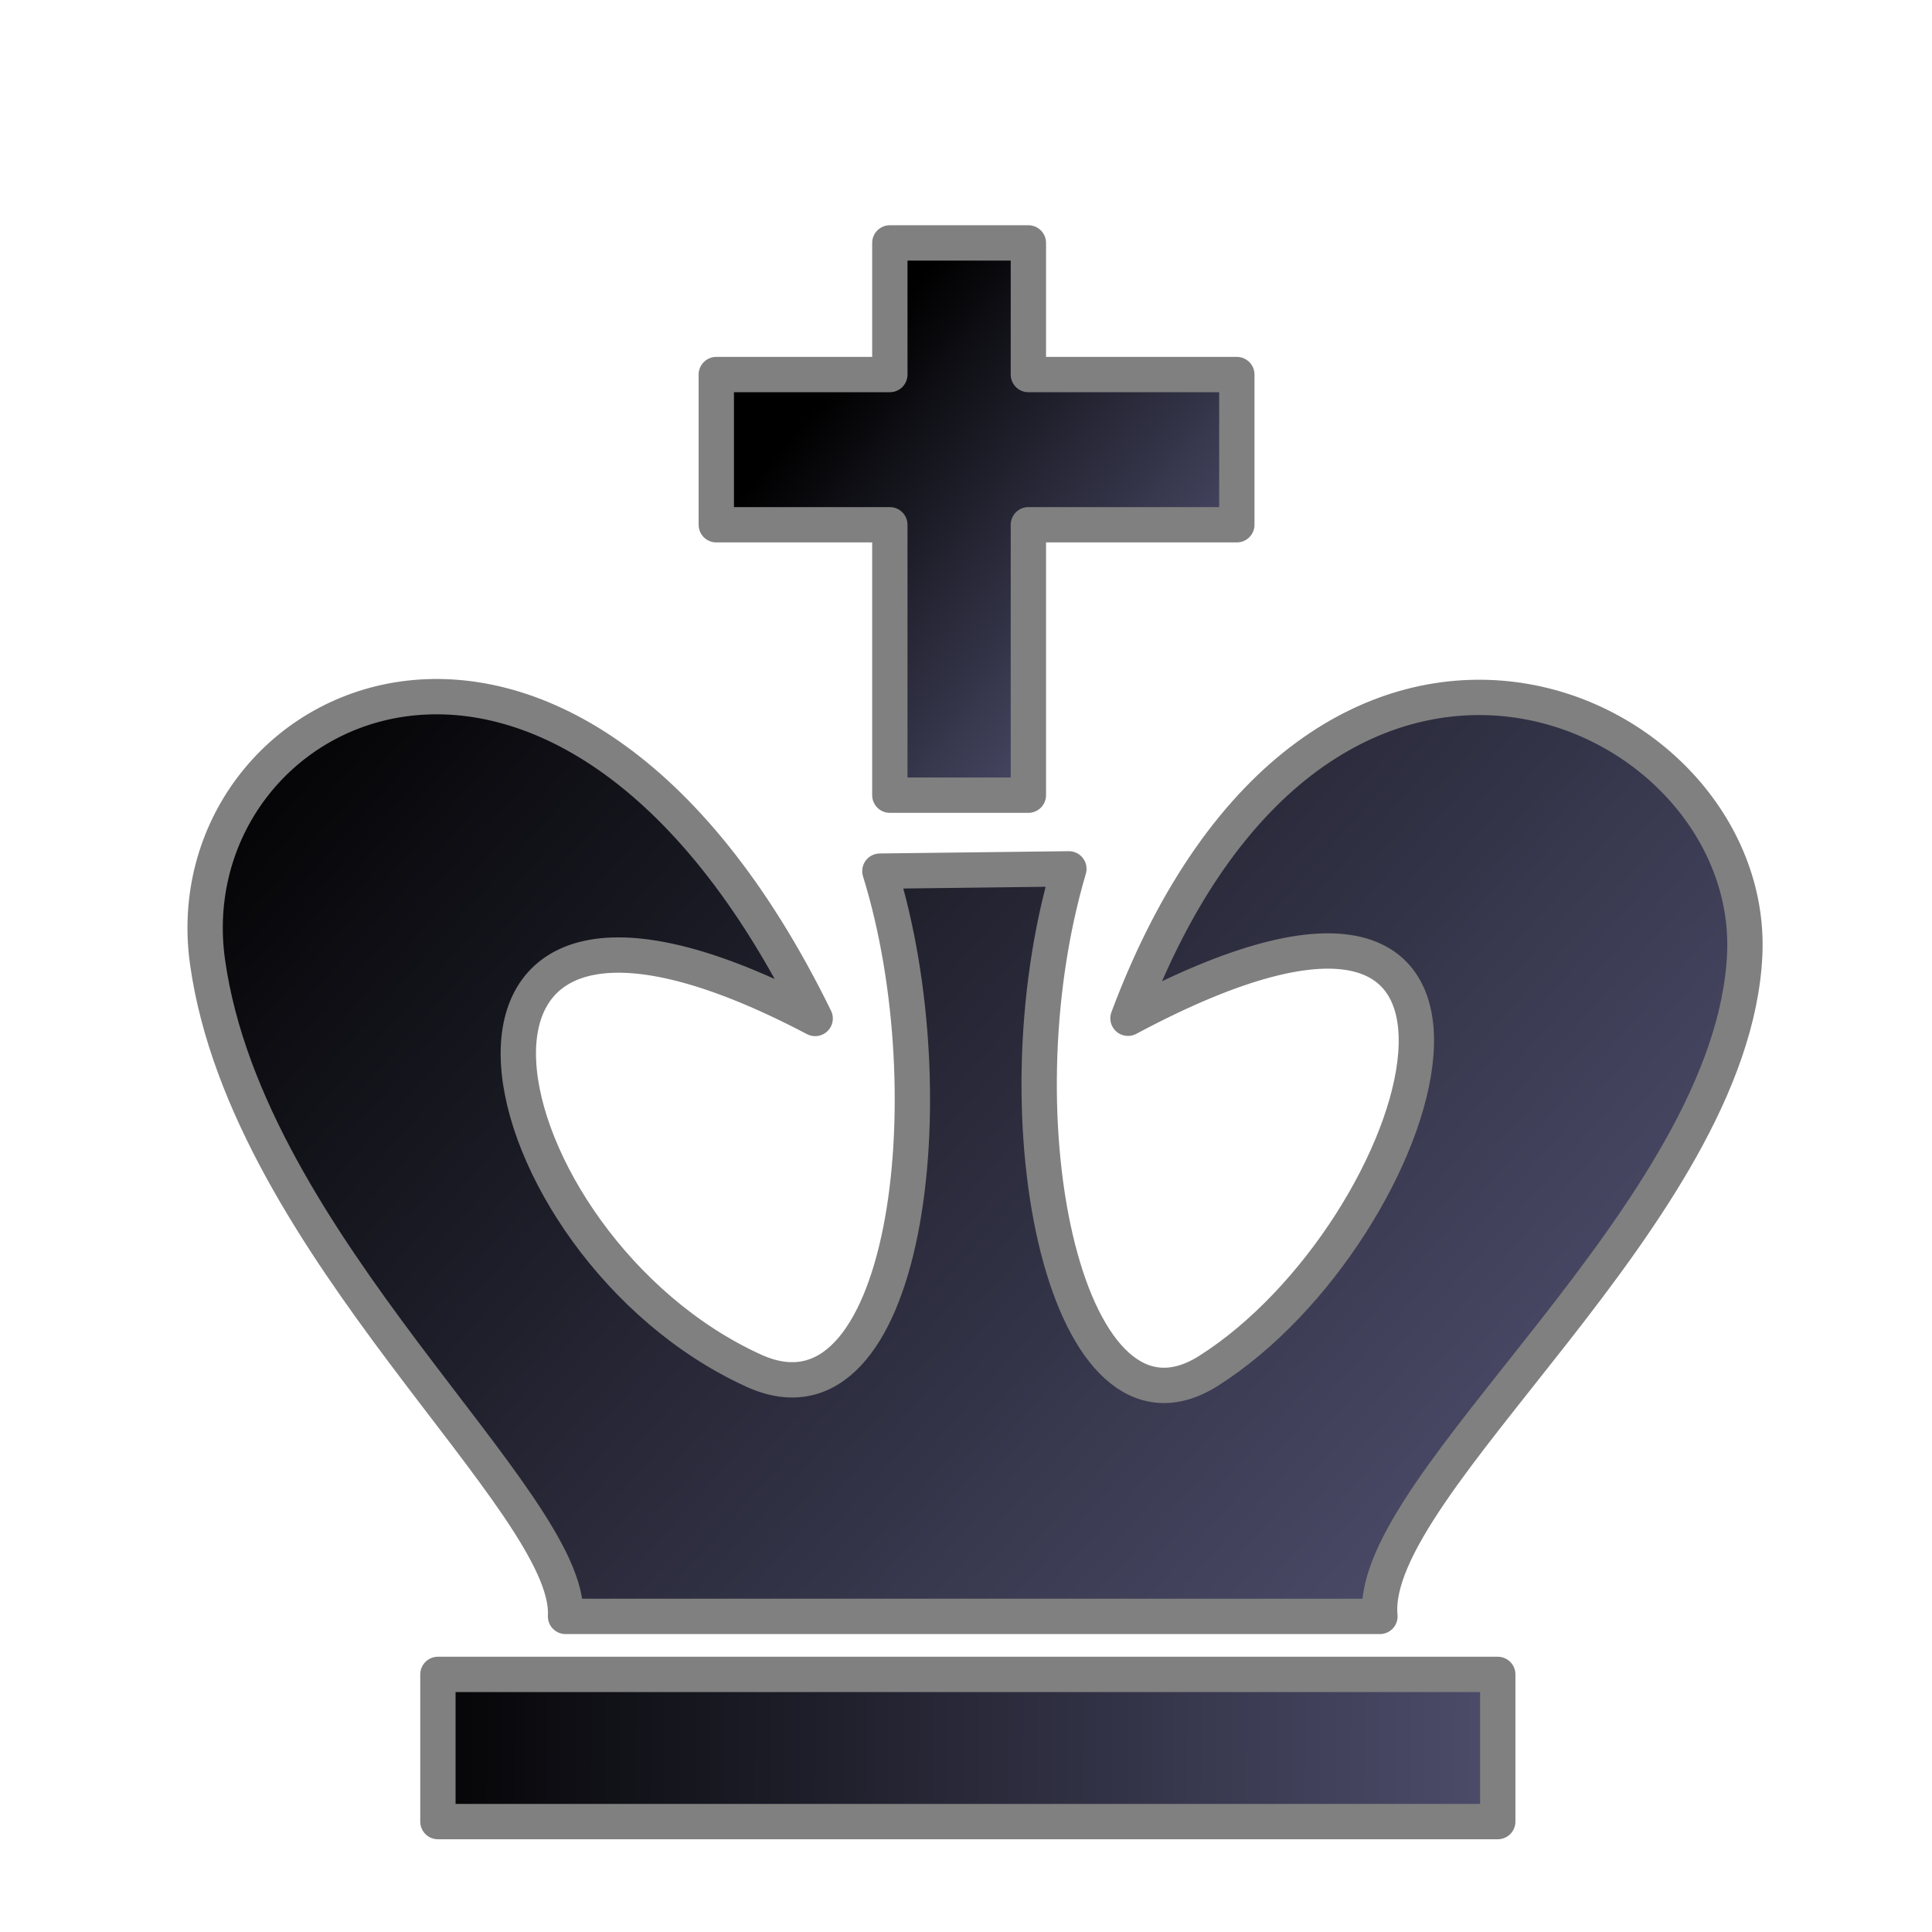
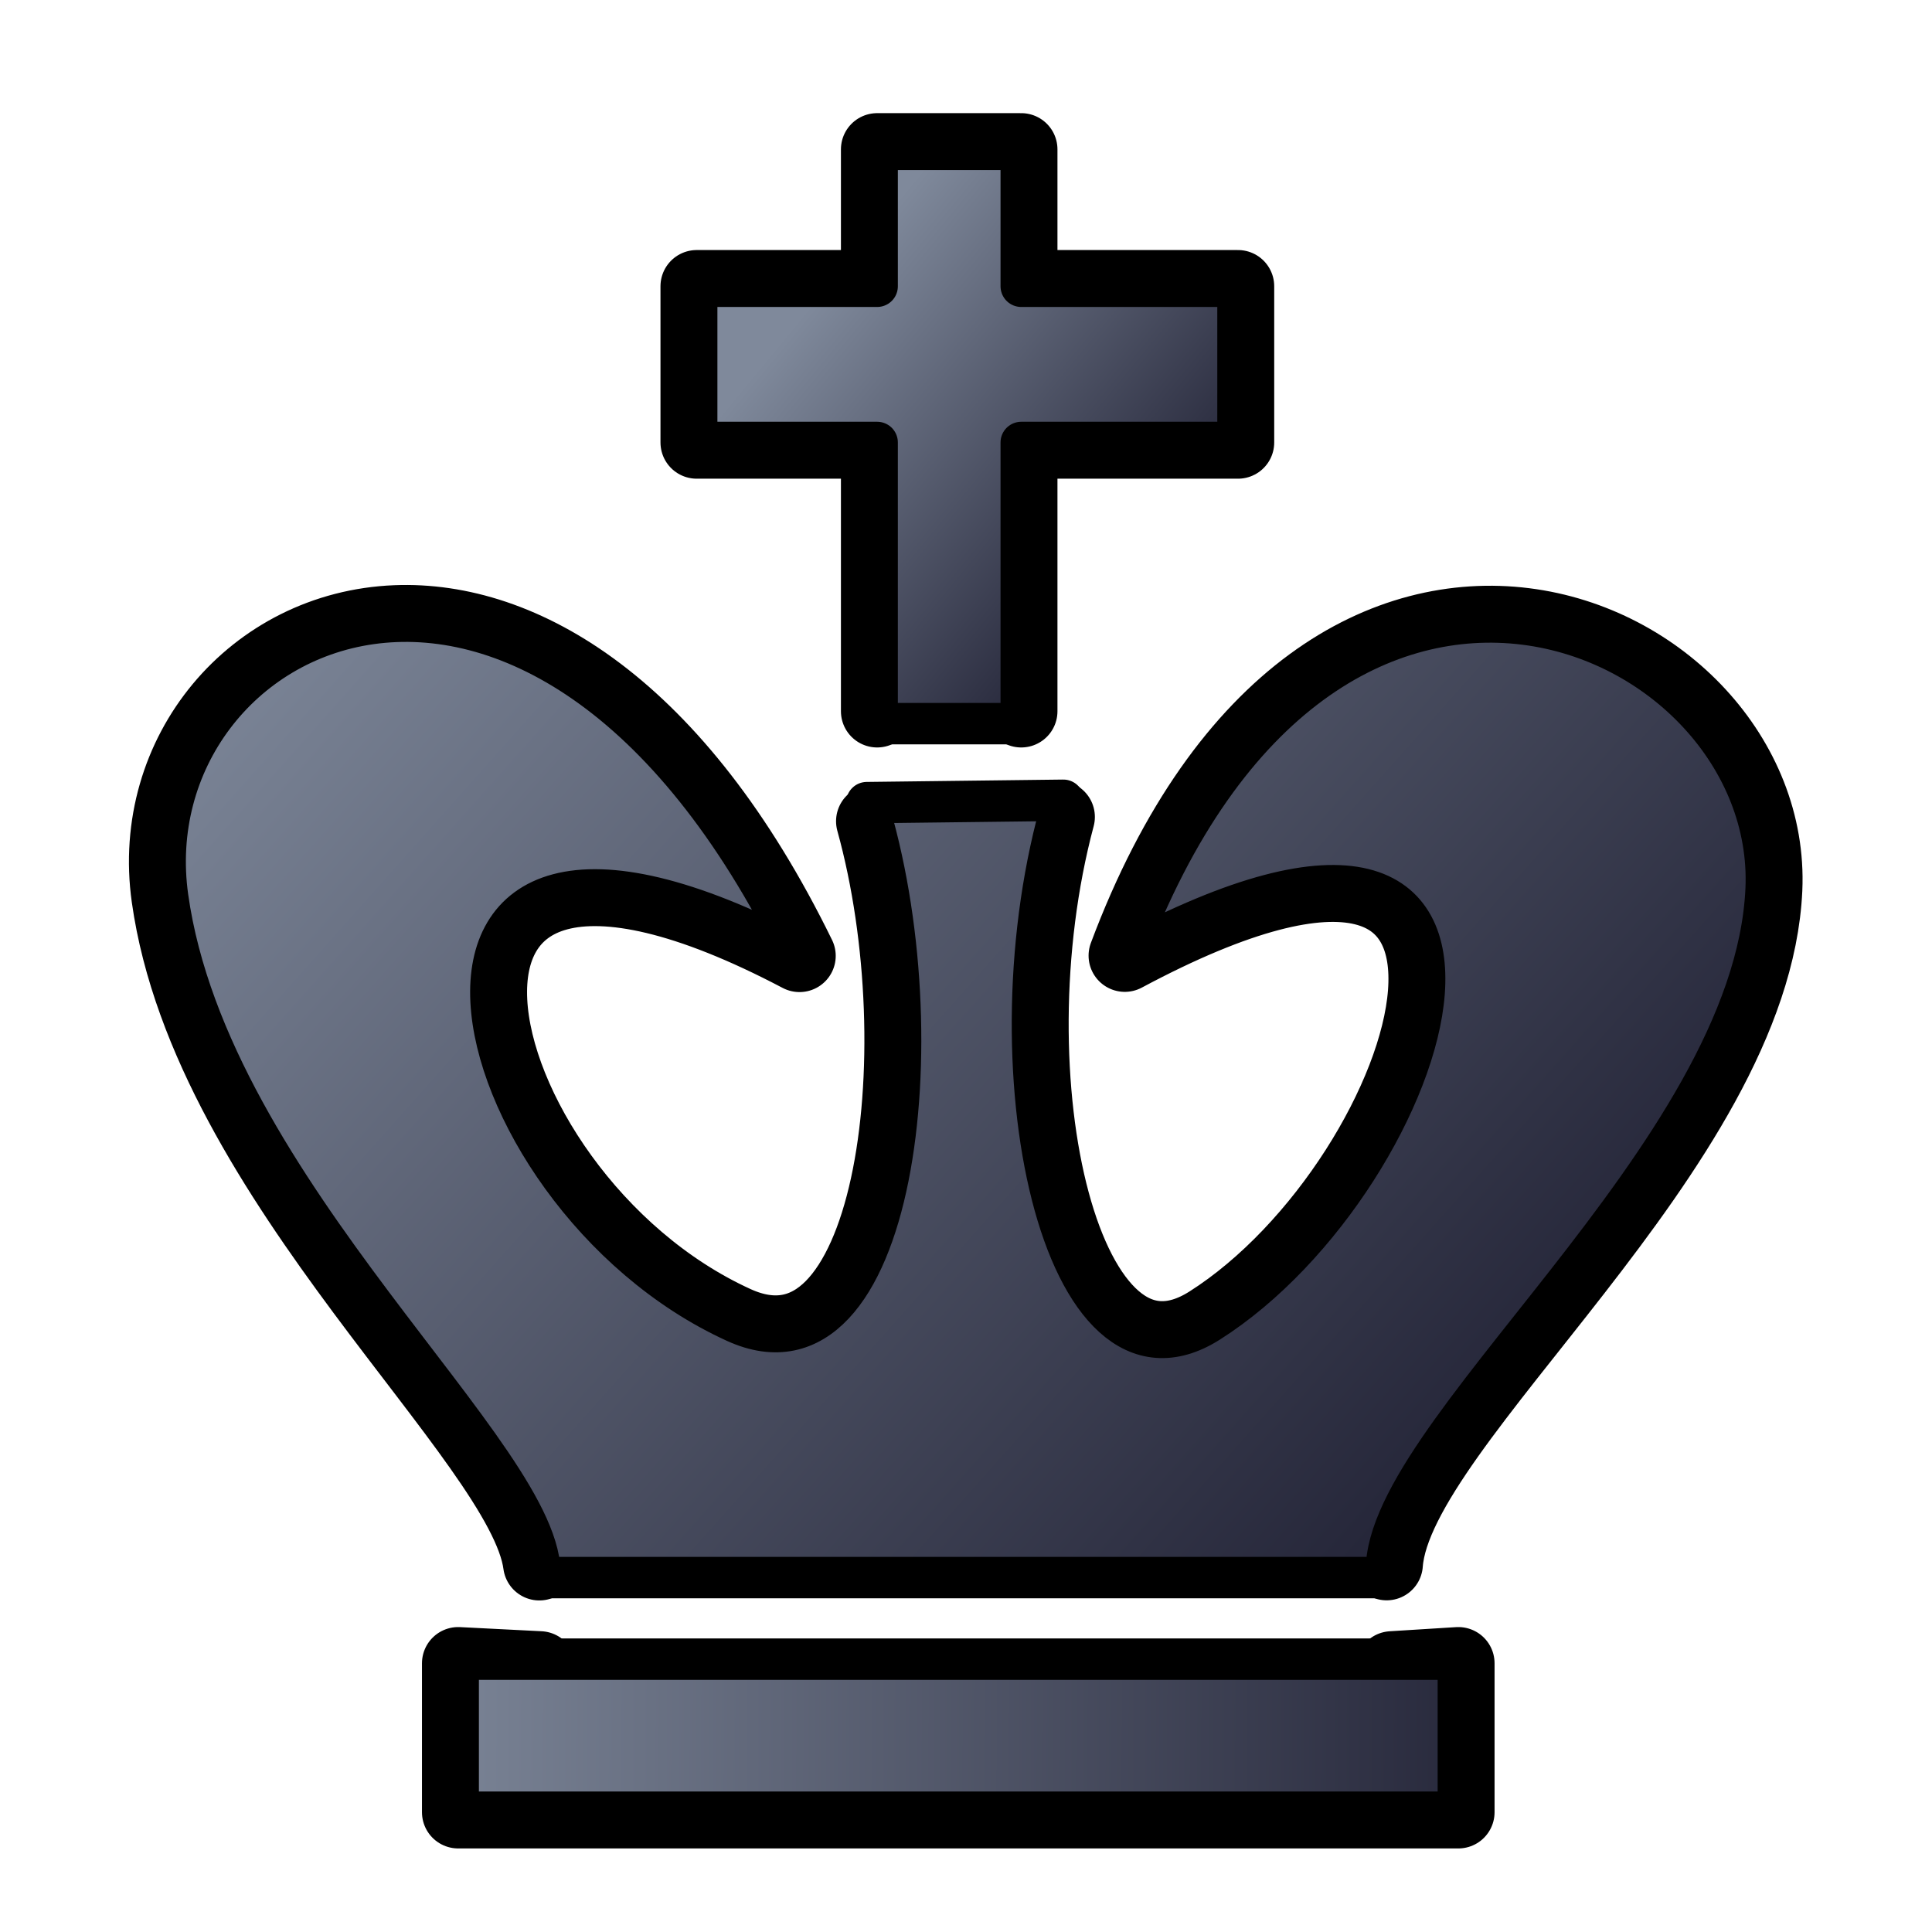
- <svg xmlns="http://www.w3.org/2000/svg" xmlns:xlink="http://www.w3.org/1999/xlink" width="200" height="200">
-   <defs>
-     <linearGradient xlink:href="#a" id="c" x1="375.068" y1="176.416" x2="535.576" y2="308.934" gradientUnits="userSpaceOnUse" gradientTransform="scale(.22857)" />
-     <linearGradient id="a">
-       <stop offset="0" />
-       <stop offset="1" stop-color="#505070" />
+ <svg xmlns="http://www.w3.org/2000/svg" xmlns:xlink="http://www.w3.org/1999/xlink" width="700pt" height="700pt" id="king" viewBox="0 0 933.333 933.333" version="1.0">
+   <style id="style-base">
+     .base { 
+       fill-opacity:1;
+       fill-rule:evenodd;
+       stroke-miterlimit:4;
+       stroke-dasharray:none;
+       stroke-linecap:round;
+       stroke-linejoin:round;
+       stroke-opacity:1
+     }
+     .shadow {
+       stroke:none;
+       filter:url(#filterBlur);
+     }
+   </style>
+   <style id="stroke-medium">.stroke-medium {stroke-width: 20; }</style>
+   <style id="stroke-boundary">.stroke-boundary {stroke-width: 35; }</style>
+   <style id="stroke-color">.stroke-color {stroke: black; }</style>
+   <style id="fill-color">.fill-color {fill: #7f899b; }</style>
+   <defs id="defs36222">
+     <linearGradient id="fillGradient">
+       <stop style="stop-color: rgb(127, 137, 155); stop-opacity: 1;" offset="0" id="stop0" />
+       <stop style="stop-color: rgb(28, 28, 47); stop-opacity: 1;" offset="1" id="stop1" />
    </linearGradient>
-     <linearGradient xlink:href="#b" id="d" x1="72.323" y1="53.731" x2="129.866" y2="53.731" gradientUnits="userSpaceOnUse" />
-     <linearGradient id="b">
-       <stop offset="0" stop-color="gray" />
-       <stop offset="1" stop-color="gray" />
-     </linearGradient>
-     <linearGradient xlink:href="#a" id="e" gradientUnits="userSpaceOnUse" x1="150.079" y1="255.254" x2="694.007" y2="740.063" gradientTransform="scale(.22857)" />
-     <linearGradient xlink:href="#b" id="f" x1="19.407" y1="119.723" x2="182.465" y2="119.723" gradientUnits="userSpaceOnUse" />
-     <linearGradient y2="778.811" x2="702.697" y1="776.638" x1="163.113" gradientTransform="scale(.22857)" gradientUnits="userSpaceOnUse" id="g" xlink:href="#a" />
-     <linearGradient y2="180.952" x2="156.876" y1="180.952" x1="43.505" gradientUnits="userSpaceOnUse" id="h" xlink:href="#b" />
+     <linearGradient xlink:href="#fillGradient" id="base-gradient" gradientUnits="userSpaceOnUse" x1="163.113" y1="776.638" x2="702.697" y2="778.811" gradientTransform="matrix(1.109172,0,0,1.109172,1.365825,-39.60045)" />
+     <linearGradient xlink:href="#fillGradient" id="main-gradient" gradientUnits="userSpaceOnUse" x1="150.079" y1="255.254" x2="694.007" y2="740.062" gradientTransform="matrix(1.109172,0,0,1.109172,-23.2556,-49.85938)" />
+     <linearGradient xlink:href="#fillGradient" id="cross-gradient" x1="375.068" y1="176.416" x2="535.576" y2="308.934" gradientUnits="userSpaceOnUse" gradientTransform="matrix(1.109172,0,0,1.109172,-23.2556,-49.85938)" />
  </defs>
-   <path fill="none" d="M0 0h200v200H0z" />
-   <path d="M92.116 25.145v13.628H74.15v15.55h17.965v27.993h14.342V54.323h21.579v-15.55h-21.579V25.145H92.116z" fill="url(#c)" fill-rule="evenodd" stroke="url(#d)" stroke-width="3.657" stroke-linecap="round" stroke-linejoin="round" />
-   <path d="M116.769 105.41c45.654-24.418 31.024 22.102 8.367 36.483-14.598 9.265-22.23-25.695-14.486-51.95l-19.564.236c7.214 23.234 2.814 58.938-13.057 51.714-28.272-12.867-38.782-60.21 6.356-36.46C58.3 52.111 17.674 72.5 21.485 99.6c4.142 29.438 37.74 55.927 37.058 67.729h84.307c-1.35-13.674 36.551-41.793 37.764-68.529 1.165-26.159-43.982-46.419-63.846 6.61z" fill="url(#e)" fill-rule="evenodd" stroke="url(#f)" stroke-width="3.657" stroke-linecap="round" stroke-linejoin="round" />
-   <path fill="url(#g)" fill-rule="evenodd" stroke="url(#h)" stroke-width="3.657" stroke-linecap="round" stroke-linejoin="round" d="M45.333 173.333h109.714v15.238H45.333z" />
+   <path id="boundary" class="base stroke-color stroke-boundary" style="fill:none" d="M 493.348,343.592 V 213.752 H 598.061 V 138.293 H 493.348 V 72.16 h -69.602 v 66.133 h -87.174 v 75.459 h 87.174 V 343.592 m -2.358,53.142 c 31.213,112.699 9.001,276.095 -65.999,241.96 C 218.197,576.253 167.196,346.513 386.232,461.764 326.901,340.477 252.062,297.783 191.195,300.195 122.214,302.93 71.178,363.602 81.006,433.463 100.378,571.172 252.589,695.583 260.555,755.664 m 409.325,-0.059 C 674.868,687.129 847.498,555.207 853.197,429.58 858.847,302.64 639.767,204.328 543.379,461.658 764.922,343.162 693.927,568.908 583.98,638.693 514.628,682.713 477.675,521.019 511.424,394.657 m -250.621,410.864 -39.452,-2 v 71.945 h 483.16 v -71.945 l -32.119,2" />
+   <path class="base stroke-color stroke-medium" style="fill:url(#cross-gradient)" d="m 423.747,72.159 v 66.134 h -87.174 v 75.458 H 423.747 v 135.839 h 69.601 V 213.752 H 598.06 V 138.294 H 493.348 V 72.159 Z" id="cross" />
+   <path class="base stroke-color stroke-medium" style="fill:url(#main-gradient)" d="M 543.378,461.659 C 764.922,343.163 693.928,568.908 583.981,638.694 513.145,683.655 476.109,514.008 513.688,386.6 l -94.938,1.144 c 35.008,112.746 13.658,286.004 -63.361,250.95 C 218.196,576.253 167.195,346.513 386.232,461.764 259.659,203.019 62.507,301.959 81.007,433.462 101.102,576.315 264.144,704.857 260.831,762.124 H 669.942 C 663.388,695.773 847.312,559.32 853.198,429.58 858.848,302.64 639.766,204.328 543.378,461.659 Z" id="main" />
+   <rect class="base stroke-color stroke-medium" style="fill:url(#base-gradient)" id="base" width="483.16" height="73.945" x="221.352" y="801.521" />
</svg>
